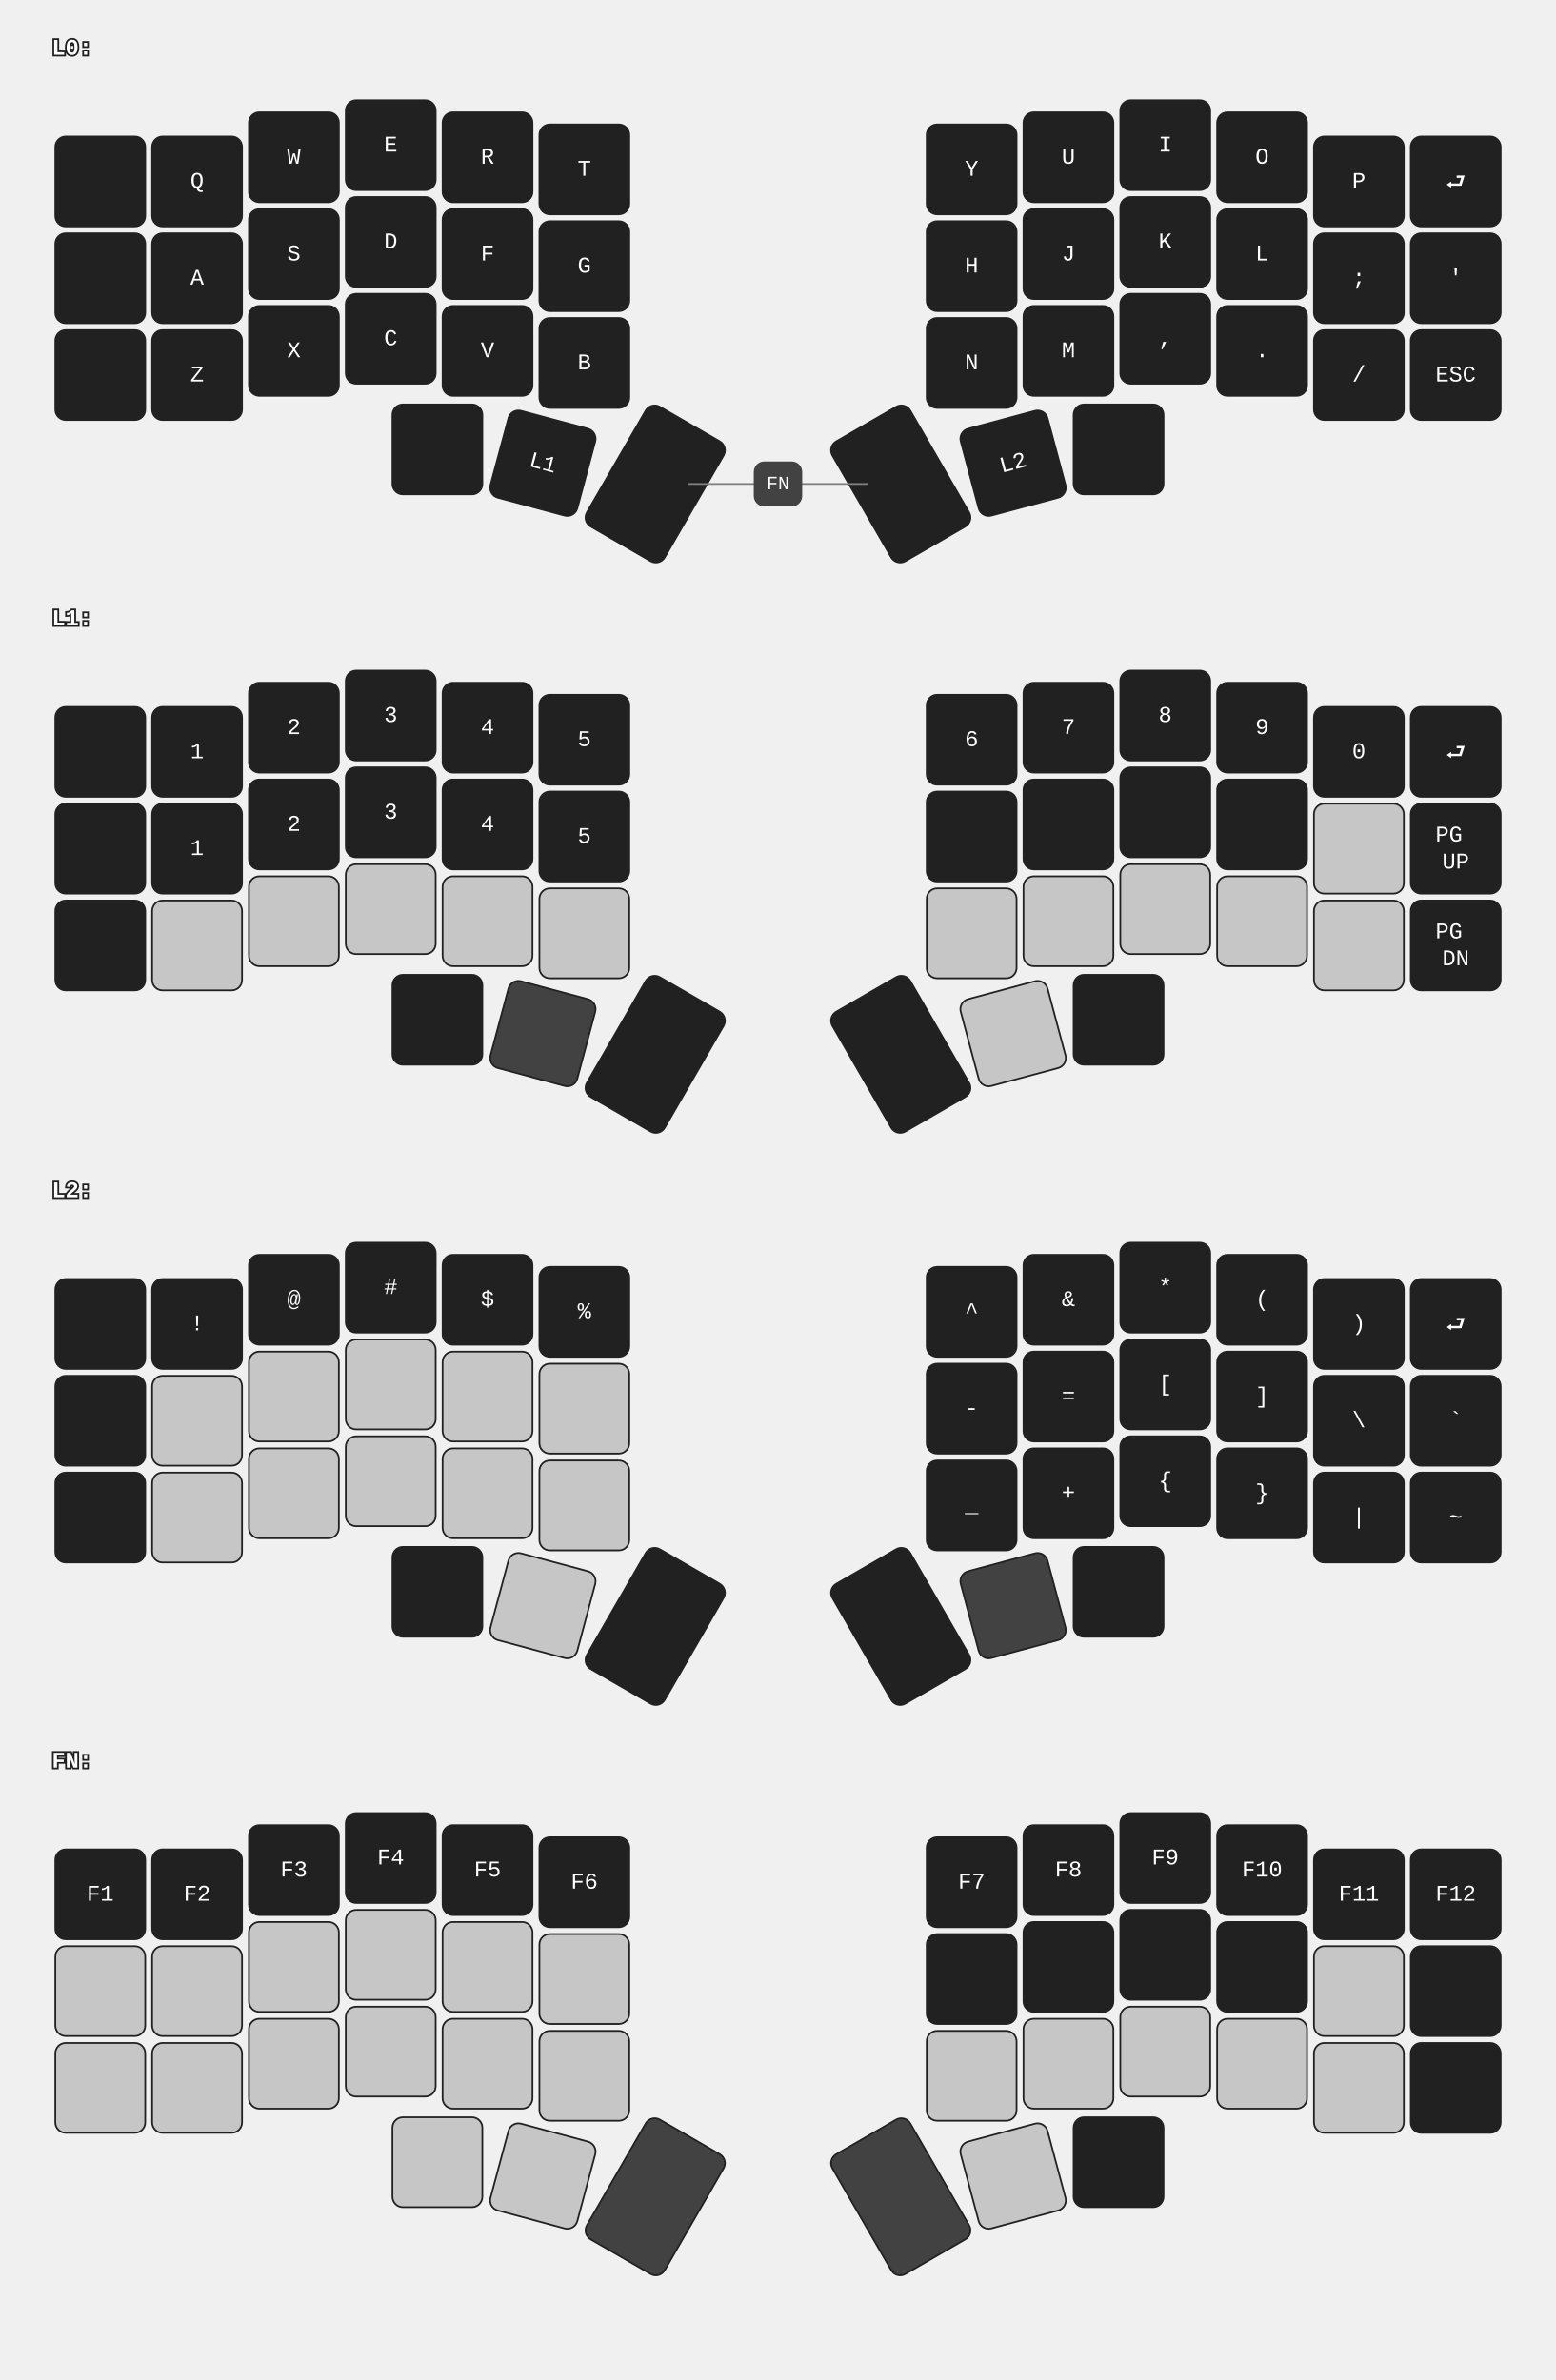
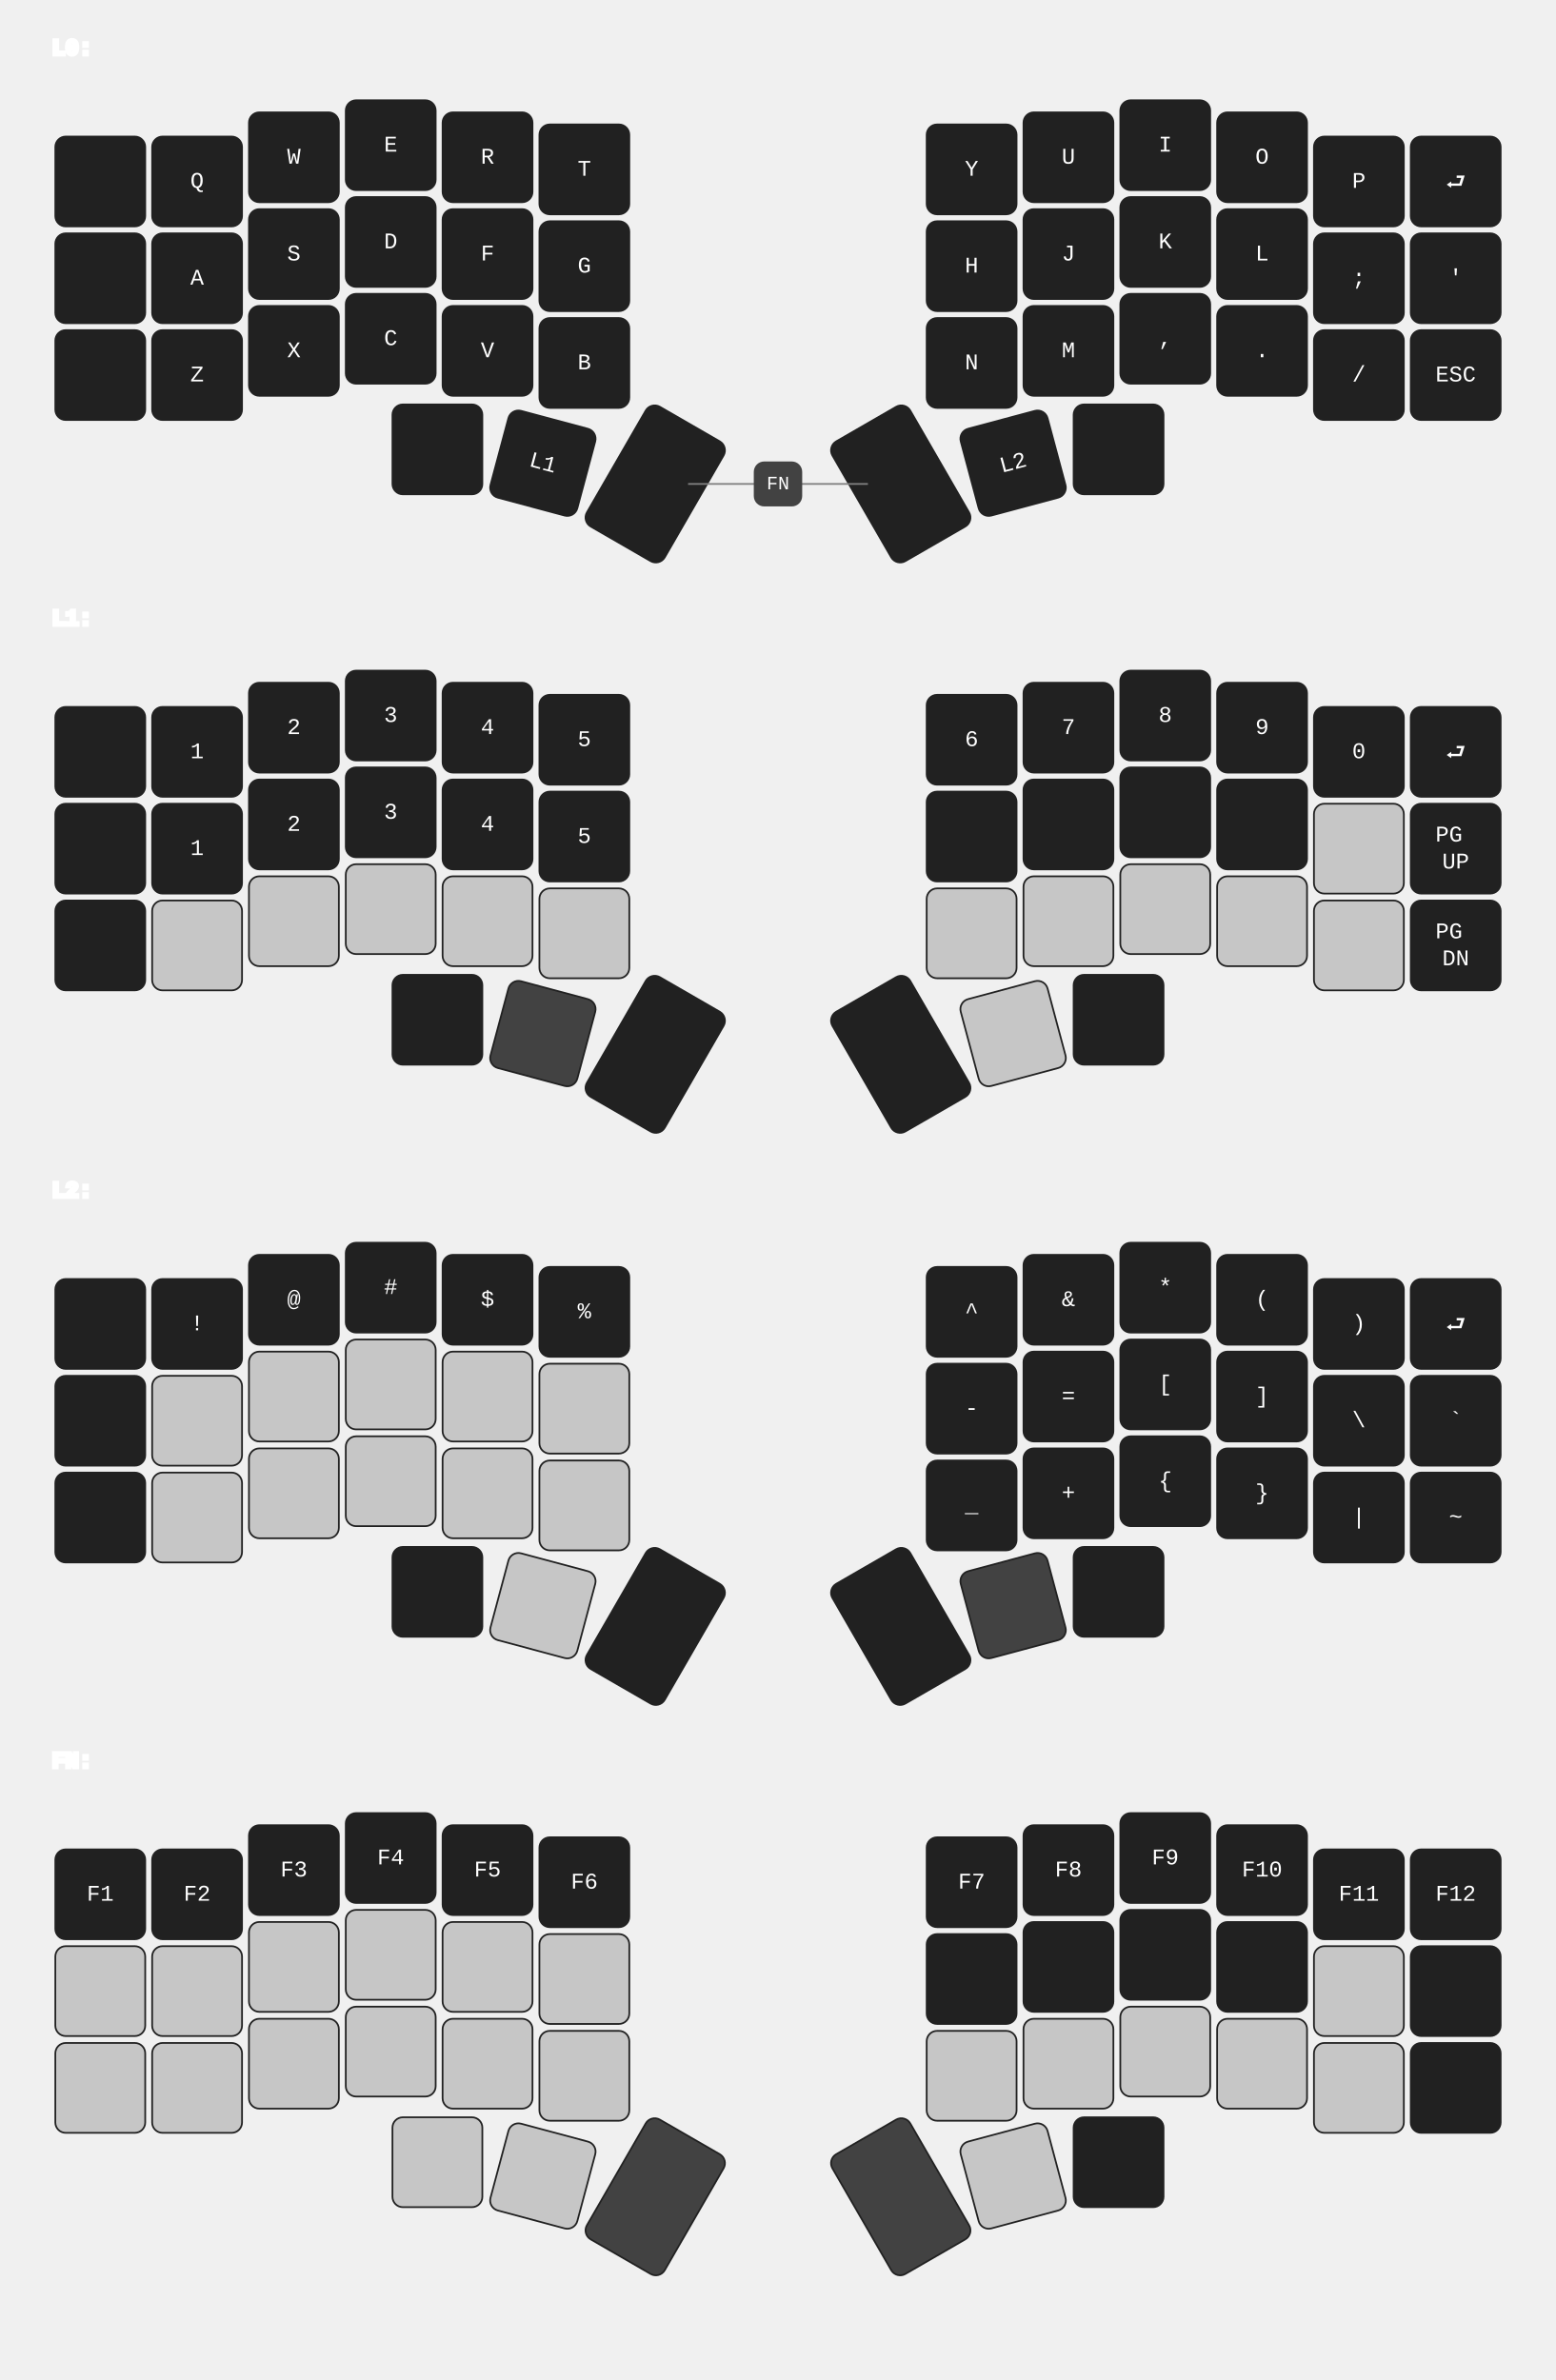
<svg xmlns="http://www.w3.org/2000/svg" xmlns:xlink="http://www.w3.org/1999/xlink" width="900" height="1377" viewBox="0 0 900 1377" class="keymap">
  <defs>/* start glyphs */
<svg id="mdi:apple-keyboard-command">
      <svg id="mdi-apple-keyboard-command" viewBox="0 0 24 24">
        <path d="M6,2A4,4 0 0,1 10,6V8H14V6A4,4 0 0,1 18,2A4,4 0 0,1 22,6A4,4 0 0,1 18,10H16V14H18A4,4 0 0,1 22,18A4,4 0 0,1 18,22A4,4 0 0,1 14,18V16H10V18A4,4 0 0,1 6,22A4,4 0 0,1 2,18A4,4 0 0,1 6,14H8V10H6A4,4 0 0,1 2,6A4,4 0 0,1 6,2M16,18A2,2 0 0,0 18,20A2,2 0 0,0 20,18A2,2 0 0,0 18,16H16V18M14,10H10V14H14V10M6,16A2,2 0 0,0 4,18A2,2 0 0,0 6,20A2,2 0 0,0 8,18V16H6M8,6A2,2 0 0,0 6,4A2,2 0 0,0 4,6A2,2 0 0,0 6,8H8V6M18,8A2,2 0 0,0 20,6A2,2 0 0,0 18,4A2,2 0 0,0 16,6V8H18Z" />
      </svg>
    </svg>
    <svg id="mdi:apple-keyboard-control">
      <svg id="mdi-apple-keyboard-control" viewBox="0 0 24 24">
        <path d="M19.78,11.78L18.36,13.19L12,6.83L5.64,13.19L4.22,11.78L12,4L19.78,11.78Z" />
      </svg>
    </svg>
    <svg id="mdi:apple-keyboard-option">
      <svg id="mdi-apple-keyboard-option" viewBox="0 0 24 24">
        <path d="M3,4H9.11L16.15,18H21V20H14.88L7.84,6H3V4M14,4H21V6H14V4Z" />
      </svg>
    </svg>
    <svg id="mdi:apple-keyboard-shift">
      <svg id="mdi-apple-keyboard-shift" viewBox="0 0 24 24">
        <path d="M15,18V12H17.17L12,6.83L6.83,12H9V18H15M12,4L22,14H17V20H7V14H2L12,4Z" />
      </svg>
    </svg>
    <svg id="mdi:arrow-down">
      <svg id="mdi-arrow-down" viewBox="0 0 24 24">
        <path d="M11,4H13V16L18.5,10.5L19.92,11.92L12,19.84L4.08,11.92L5.5,10.5L11,16V4Z" />
      </svg>
    </svg>
    <svg id="mdi:arrow-left">
      <svg id="mdi-arrow-left" viewBox="0 0 24 24">
        <path d="M20,11V13H8L13.5,18.5L12.08,19.92L4.16,12L12.08,4.08L13.5,5.5L8,11H20Z" />
      </svg>
    </svg>
    <svg id="mdi:arrow-right">
      <svg id="mdi-arrow-right" viewBox="0 0 24 24">
        <path d="M4,11V13H16L10.5,18.5L11.92,19.92L19.84,12L11.92,4.08L10.5,5.5L16,11H4Z" />
      </svg>
    </svg>
    <svg id="mdi:arrow-up">
      <svg id="mdi-arrow-up" viewBox="0 0 24 24">
        <path d="M13,20H11V8L5.5,13.5L4.08,12.08L12,4.16L19.92,12.08L18.5,13.5L13,8V20Z" />
      </svg>
    </svg>
    <svg id="mdi:backspace-outline">
      <svg id="mdi-backspace-outline" viewBox="0 0 24 24">
        <path d="M19,15.59L17.59,17L14,13.41L10.41,17L9,15.59L12.59,12L9,8.41L10.41,7L14,10.59L17.59,7L19,8.41L15.41,12L19,15.59M22,3A2,2 0 0,1 24,5V19A2,2 0 0,1 22,21H7C6.31,21 5.77,20.64 5.41,20.11L0,12L5.41,3.88C5.77,3.35 6.31,3 7,3H22M22,5H7L2.28,12L7,19H22V5Z" />
      </svg>
    </svg>
    <svg id="mdi:backspace-reverse-outline">
      <svg id="mdi-backspace-reverse-outline" viewBox="0 0 24 24">
        <path d="M5,15.59L6.41,17L10,13.41L13.59,17L15,15.59L11.41,12L15,8.41L13.59,7L10,10.59L6.41,7L5,8.41L8.59,12L5,15.59M2,3A2,2 0 0,0 0,5V19A2,2 0 0,0 2,21H17C17.69,21 18.23,20.64 18.59,20.11L24,12L18.59,3.88C18.23,3.35 17.69,3 17,3H2M2,5H17L21.72,12L17,19H2V5Z" />
      </svg>
    </svg>
    <svg id="mdi:bluetooth">
      <svg id="mdi-bluetooth" viewBox="0 0 24 24">
        <path d="M14.88,16.29L13,18.17V14.41M13,5.83L14.88,7.71L13,9.58M17.71,7.71L12,2H11V9.58L6.41,5L5,6.41L10.59,12L5,17.58L6.41,19L11,14.41V22H12L17.71,16.29L13.41,12L17.71,7.71Z" />
      </svg>
    </svg>
    <svg id="mdi:brightness-5">
      <svg id="mdi-brightness-5" viewBox="0 0 24 24">
        <path d="M12,18A6,6 0 0,1 6,12A6,6 0 0,1 12,6A6,6 0 0,1 18,12A6,6 0 0,1 12,18M20,15.31L23.31,12L20,8.69V4H15.31L12,0.69L8.69,4H4V8.69L0.69,12L4,15.31V20H8.69L12,23.31L15.31,20H20V15.31Z" />
      </svg>
    </svg>
    <svg id="mdi:brightness-7">
      <svg id="mdi-brightness-7" viewBox="0 0 24 24">
        <path d="M12,8A4,4 0 0,0 8,12A4,4 0 0,0 12,16A4,4 0 0,0 16,12A4,4 0 0,0 12,8M12,18A6,6 0 0,1 6,12A6,6 0 0,1 12,6A6,6 0 0,1 18,12A6,6 0 0,1 12,18M20,8.69V4H15.31L12,0.69L8.69,4H4V8.69L0.69,12L4,15.31V20H8.69L12,23.31L15.31,20H20V15.31L23.31,12L20,8.69Z" />
      </svg>
    </svg>
    <svg id="mdi:keyboard-space">
      <svg id="mdi-keyboard-space" viewBox="0 0 24 24">
        <path d="M3 15H5V19H19V15H21V19C21 20.1 20.1 21 19 21H5C3.9 21 3 20.1 3 19V15Z" />
      </svg>
    </svg>
    <svg id="mdi:keyboard-tab">
      <svg id="mdi-keyboard-tab" viewBox="0 0 24 24">
        <path d="M20,18H22V6H20M11.59,7.41L15.17,11H1V13H15.17L11.59,16.58L13,18L19,12L13,6L11.59,7.41Z" />
      </svg>
    </svg>
    <svg id="mdi:play-pause">
      <svg id="mdi-play-pause" viewBox="0 0 24 24">
        <path d="M3,5V19L11,12M13,19H16V5H13M18,5V19H21V5" />
      </svg>
    </svg>
    <svg id="mdi:skip-backward">
      <svg id="mdi-skip-backward" viewBox="0 0 24 24">
        <path d="M20,5V19L13,12M6,5V19H4V5M13,5V19L6,12" />
      </svg>
    </svg>
    <svg id="mdi:skip-forward">
      <svg id="mdi-skip-forward" viewBox="0 0 24 24">
        <path d="M4,5V19L11,12M18,5V19H20V5M11,5V19L18,12" />
      </svg>
    </svg>
    <svg id="mdi:toggle-switch">
      <svg id="mdi-toggle-switch" viewBox="0 0 24 24">
        <path d="M17,7H7A5,5 0 0,0 2,12A5,5 0 0,0 7,17H17A5,5 0 0,0 22,12A5,5 0 0,0 17,7M17,15A3,3 0 0,1 14,12A3,3 0 0,1 17,9A3,3 0 0,1 20,12A3,3 0 0,1 17,15Z" />
      </svg>
    </svg>
    <svg id="mdi:volume-minus">
      <svg id="mdi-volume-minus" viewBox="0 0 24 24">
        <path d="M3,9H7L12,4V20L7,15H3V9M14,11H22V13H14V11Z" />
      </svg>
    </svg>
    <svg id="mdi:volume-plus">
      <svg id="mdi-volume-plus" viewBox="0 0 24 24">
        <path d="M3,9H7L12,4V20L7,15H3V9M14,11H17V8H19V11H22V13H19V16H17V13H14V11Z" />
      </svg>
    </svg>
  </defs>/* end glyphs */
<style>/* inherit to force styles through use tags*/
svg path {
    fill: inherit;
}
/* font and background color specifications */
svg.keymap {
    font-family: Ubuntu Mono,SFMono-Regular,Consolas,Liberation Mono,Menlo,monospace;
    font-size: 13px;
    font-kerning: normal;
    text-rendering: optimizeLegibility;
    fill: #fff;
}

/* default key styling */
rect.key {
    fill: #212121;
    stroke: #212121;
    stroke-width: 1;
}

/* color accent for combo boxes */
rect.combo {
    fill: #424242;
}

/* color accent for held keys */
rect.held, rect.combo.held {
    fill: #424242;
}

/* color accent for ghost (optional) keys */
rect.ghost, rect.combo.ghost {
    fill: #ddd;
}

rect.trans {
  fill: rgba(33, 33, 33, 0.2)
}

text {
    text-anchor: middle;
    dominant-baseline: middle;
}

/* styling for layer labels */
text.label {
    font-weight: bold;
    text-anchor: start;
-     stroke: #212121;
+     stroke: white;
+     color: #212121;
    stroke-width: 2;
    paint-order: stroke;
}

/* styling for combo tap, and key hold/shifted label text */
text.combo, text.hold, text.shifted {
    font-size: 11px;
}

text.hold {
    text-anchor: middle;
    dominant-baseline: auto;
}

text.shifted {
    text-anchor: middle;
    dominant-baseline: hanging;
}

/* styling for hold/shifted label text in combo box */
text.combo.hold, text.combo.shifted {
    font-size: 8px;
}

/* lighter symbol for transparent keys */
text.trans {
    fill: transparent;
}

/* styling for combo dendrons */
path.combo {
    stroke-width: 1;
    stroke: gray;
    fill: none;
}

/* Start Tabler Icons Cleanup */
/* cannot use height/width with glyphs */
.icon-tabler &gt; path {
    fill: inherit;
    stroke: inherit;
}
/* hide tabler's default box */
.icon-tabler &gt; path[stroke="none"][fill="none"] {
    visibility: collapse;
}
/* End Tabler Icons Cleanup */
</style>
  <g transform="translate(30, 0)" class="layer-L0">
    <text x="0" y="28" class="label">L0:</text>
    <g transform="translate(0, 56)">
      <g transform="translate(28, 49)" class="key keypos-0">
        <rect rx="6" ry="6" x="-26" y="-26" width="52" height="52" class="key" />
        <use href="#mdi:keyboard-tab" xlink:href="#mdi:keyboard-tab" x="-6" y="-6" height="13" width="13.0" class="key tap glyph mdi:keyboard-tab" />
      </g>
      <g transform="translate(84, 49)" class="key keypos-1">
        <rect rx="6" ry="6" x="-26" y="-26" width="52" height="52" class="key" />
        <text x="0" y="0" class="key tap">Q</text>
      </g>
      <g transform="translate(140, 35)" class="key keypos-2">
        <rect rx="6" ry="6" x="-26" y="-26" width="52" height="52" class="key" />
        <text x="0" y="0" class="key tap">W</text>
      </g>
      <g transform="translate(196, 28)" class="key keypos-3">
        <rect rx="6" ry="6" x="-26" y="-26" width="52" height="52" class="key" />
        <text x="0" y="0" class="key tap">E</text>
      </g>
      <g transform="translate(252, 35)" class="key keypos-4">
        <rect rx="6" ry="6" x="-26" y="-26" width="52" height="52" class="key" />
        <text x="0" y="0" class="key tap">R</text>
      </g>
      <g transform="translate(308, 42)" class="key keypos-5">
        <rect rx="6" ry="6" x="-26" y="-26" width="52" height="52" class="key" />
        <text x="0" y="0" class="key tap">T</text>
      </g>
      <g transform="translate(532, 42)" class="key keypos-6">
        <rect rx="6" ry="6" x="-26" y="-26" width="52" height="52" class="key" />
        <text x="0" y="0" class="key tap">Y</text>
      </g>
      <g transform="translate(588, 35)" class="key keypos-7">
        <rect rx="6" ry="6" x="-26" y="-26" width="52" height="52" class="key" />
        <text x="0" y="0" class="key tap">U</text>
      </g>
      <g transform="translate(644, 28)" class="key keypos-8">
        <rect rx="6" ry="6" x="-26" y="-26" width="52" height="52" class="key" />
        <text x="0" y="0" class="key tap">I</text>
      </g>
      <g transform="translate(700, 35)" class="key keypos-9">
        <rect rx="6" ry="6" x="-26" y="-26" width="52" height="52" class="key" />
        <text x="0" y="0" class="key tap">O</text>
      </g>
      <g transform="translate(756, 49)" class="key keypos-10">
        <rect rx="6" ry="6" x="-26" y="-26" width="52" height="52" class="key" />
        <text x="0" y="0" class="key tap">P</text>
      </g>
      <g transform="translate(812, 49)" class="key keypos-11">
        <rect rx="6" ry="6" x="-26" y="-26" width="52" height="52" class="key" />
        <text x="0" y="0" class="key tap">⮐</text>
      </g>
      <g transform="translate(28, 105)" class="key keypos-12">
        <rect rx="6" ry="6" x="-26" y="-26" width="52" height="52" class="key" />
        <use href="#mdi:apple-keyboard-control" xlink:href="#mdi:apple-keyboard-control" x="-6" y="-6" height="13" width="13.0" class="key tap glyph mdi:apple-keyboard-control" />
      </g>
      <g transform="translate(84, 105)" class="key keypos-13">
        <rect rx="6" ry="6" x="-26" y="-26" width="52" height="52" class="key" />
        <text x="0" y="0" class="key tap">A</text>
      </g>
      <g transform="translate(140, 91)" class="key keypos-14">
        <rect rx="6" ry="6" x="-26" y="-26" width="52" height="52" class="key" />
        <text x="0" y="0" class="key tap">S</text>
      </g>
      <g transform="translate(196, 84)" class="key keypos-15">
        <rect rx="6" ry="6" x="-26" y="-26" width="52" height="52" class="key" />
        <text x="0" y="0" class="key tap">D</text>
      </g>
      <g transform="translate(252, 91)" class="key keypos-16">
        <rect rx="6" ry="6" x="-26" y="-26" width="52" height="52" class="key" />
        <text x="0" y="0" class="key tap">F</text>
      </g>
      <g transform="translate(308, 98)" class="key keypos-17">
        <rect rx="6" ry="6" x="-26" y="-26" width="52" height="52" class="key" />
        <text x="0" y="0" class="key tap">G</text>
      </g>
      <g transform="translate(532, 98)" class="key keypos-18">
        <rect rx="6" ry="6" x="-26" y="-26" width="52" height="52" class="key" />
        <text x="0" y="0" class="key tap">H</text>
      </g>
      <g transform="translate(588, 91)" class="key keypos-19">
        <rect rx="6" ry="6" x="-26" y="-26" width="52" height="52" class="key" />
        <text x="0" y="0" class="key tap">J</text>
      </g>
      <g transform="translate(644, 84)" class="key keypos-20">
        <rect rx="6" ry="6" x="-26" y="-26" width="52" height="52" class="key" />
        <text x="0" y="0" class="key tap">K</text>
      </g>
      <g transform="translate(700, 91)" class="key keypos-21">
        <rect rx="6" ry="6" x="-26" y="-26" width="52" height="52" class="key" />
        <text x="0" y="0" class="key tap">L</text>
      </g>
      <g transform="translate(756, 105)" class="key keypos-22">
        <rect rx="6" ry="6" x="-26" y="-26" width="52" height="52" class="key" />
        <text x="0" y="0" class="key tap">;</text>
      </g>
      <g transform="translate(812, 105)" class="key keypos-23">
        <rect rx="6" ry="6" x="-26" y="-26" width="52" height="52" class="key" />
        <text x="0" y="0" class="key tap">'</text>
      </g>
      <g transform="translate(28, 161)" class="key keypos-24">
        <rect rx="6" ry="6" x="-26" y="-26" width="52" height="52" class="key" />
        <use href="#mdi:apple-keyboard-shift" xlink:href="#mdi:apple-keyboard-shift" x="-6" y="-6" height="13" width="13.0" class="key tap glyph mdi:apple-keyboard-shift" />
      </g>
      <g transform="translate(84, 161)" class="key keypos-25">
        <rect rx="6" ry="6" x="-26" y="-26" width="52" height="52" class="key" />
        <text x="0" y="0" class="key tap">Z</text>
      </g>
      <g transform="translate(140, 147)" class="key keypos-26">
        <rect rx="6" ry="6" x="-26" y="-26" width="52" height="52" class="key" />
        <text x="0" y="0" class="key tap">X</text>
      </g>
      <g transform="translate(196, 140)" class="key keypos-27">
        <rect rx="6" ry="6" x="-26" y="-26" width="52" height="52" class="key" />
        <text x="0" y="0" class="key tap">C</text>
      </g>
      <g transform="translate(252, 147)" class="key keypos-28">
        <rect rx="6" ry="6" x="-26" y="-26" width="52" height="52" class="key" />
        <text x="0" y="0" class="key tap">V</text>
      </g>
      <g transform="translate(308, 154)" class="key keypos-29">
        <rect rx="6" ry="6" x="-26" y="-26" width="52" height="52" class="key" />
        <text x="0" y="0" class="key tap">B</text>
      </g>
      <g transform="translate(532, 154)" class="key keypos-30">
        <rect rx="6" ry="6" x="-26" y="-26" width="52" height="52" class="key" />
        <text x="0" y="0" class="key tap">N</text>
      </g>
      <g transform="translate(588, 147)" class="key keypos-31">
        <rect rx="6" ry="6" x="-26" y="-26" width="52" height="52" class="key" />
        <text x="0" y="0" class="key tap">M</text>
      </g>
      <g transform="translate(644, 140)" class="key keypos-32">
        <rect rx="6" ry="6" x="-26" y="-26" width="52" height="52" class="key" />
        <text x="0" y="0" class="key tap">,</text>
      </g>
      <g transform="translate(700, 147)" class="key keypos-33">
        <rect rx="6" ry="6" x="-26" y="-26" width="52" height="52" class="key" />
        <text x="0" y="0" class="key tap">.</text>
      </g>
      <g transform="translate(756, 161)" class="key keypos-34">
        <rect rx="6" ry="6" x="-26" y="-26" width="52" height="52" class="key" />
        <text x="0" y="0" class="key tap">/</text>
      </g>
      <g transform="translate(812, 161)" class="key keypos-35">
        <rect rx="6" ry="6" x="-26" y="-26" width="52" height="52" class="key" />
        <text x="0" y="0" class="key tap">ESC</text>
      </g>
      <g transform="translate(223, 204)" class="key keypos-36">
        <rect rx="6" ry="6" x="-26" y="-26" width="52" height="52" class="key" />
        <use href="#mdi:apple-keyboard-command" xlink:href="#mdi:apple-keyboard-command" x="-6" y="-6" height="13" width="13.0" class="key tap glyph mdi:apple-keyboard-command" />
      </g>
      <g transform="translate(284, 212) rotate(15.0)" class="key keypos-37">
        <rect rx="6" ry="6" x="-26" y="-26" width="52" height="52" class="key" />
        <text x="0" y="0" class="key tap">L1</text>
      </g>
      <g transform="translate(349, 224) rotate(30.0)" class="key keypos-38">
        <rect rx="6" ry="6" x="-26" y="-40" width="52" height="80" class="key" />
        <use href="#mdi:keyboard-space" xlink:href="#mdi:keyboard-space" x="-6" y="-6" height="13" width="13.0" class="key tap glyph mdi:keyboard-space" />
      </g>
      <g transform="translate(491, 224) rotate(-30.0)" class="key keypos-39">
        <rect rx="6" ry="6" x="-26" y="-40" width="52" height="80" class="key" />
        <use href="#mdi:backspace-outline" xlink:href="#mdi:backspace-outline" x="-6" y="-6" height="13" width="13.0" class="key tap glyph mdi:backspace-outline" />
      </g>
      <g transform="translate(556, 212) rotate(-15.0)" class="key keypos-40">
        <rect rx="6" ry="6" x="-26" y="-26" width="52" height="52" class="key" />
        <text x="0" y="0" class="key tap">L2</text>
      </g>
      <g transform="translate(617, 204)" class="key keypos-41">
        <rect rx="6" ry="6" x="-26" y="-26" width="52" height="52" class="key" />
        <use href="#mdi:apple-keyboard-option" xlink:href="#mdi:apple-keyboard-option" x="-6" y="-6" height="13" width="13.0" class="key tap glyph mdi:apple-keyboard-option" />
      </g>
      <g class="combo combopos-0">
        <path d="M420,224 l-52,0" class="combo" />
        <path d="M420,224 l52,0" class="combo" />
        <rect rx="6" ry="6" x="406" y="211" width="28" height="26" class="combo" />
        <text x="420" y="224" class="combo tap">FN</text>
      </g>
    </g>
  </g>
  <g transform="translate(30, 330)" class="layer-L1">
    <text x="0" y="28" class="label">L1:</text>
    <g transform="translate(0, 56)">
      <g transform="translate(28, 49)" class="key keypos-0">
        <rect rx="6" ry="6" x="-26" y="-26" width="52" height="52" class="key" />
        <use href="#mdi:keyboard-tab" xlink:href="#mdi:keyboard-tab" x="-6" y="-6" height="13" width="13.0" class="key tap glyph mdi:keyboard-tab" />
      </g>
      <g transform="translate(84, 49)" class="key keypos-1">
        <rect rx="6" ry="6" x="-26" y="-26" width="52" height="52" class="key" />
        <text x="0" y="0" class="key tap">1</text>
      </g>
      <g transform="translate(140, 35)" class="key keypos-2">
        <rect rx="6" ry="6" x="-26" y="-26" width="52" height="52" class="key" />
        <text x="0" y="0" class="key tap">2</text>
      </g>
      <g transform="translate(196, 28)" class="key keypos-3">
        <rect rx="6" ry="6" x="-26" y="-26" width="52" height="52" class="key" />
        <text x="0" y="0" class="key tap">3</text>
      </g>
      <g transform="translate(252, 35)" class="key keypos-4">
        <rect rx="6" ry="6" x="-26" y="-26" width="52" height="52" class="key" />
        <text x="0" y="0" class="key tap">4</text>
      </g>
      <g transform="translate(308, 42)" class="key keypos-5">
        <rect rx="6" ry="6" x="-26" y="-26" width="52" height="52" class="key" />
        <text x="0" y="0" class="key tap">5</text>
      </g>
      <g transform="translate(532, 42)" class="key keypos-6">
        <rect rx="6" ry="6" x="-26" y="-26" width="52" height="52" class="key" />
        <text x="0" y="0" class="key tap">6</text>
      </g>
      <g transform="translate(588, 35)" class="key keypos-7">
        <rect rx="6" ry="6" x="-26" y="-26" width="52" height="52" class="key" />
        <text x="0" y="0" class="key tap">7</text>
      </g>
      <g transform="translate(644, 28)" class="key keypos-8">
        <rect rx="6" ry="6" x="-26" y="-26" width="52" height="52" class="key" />
        <text x="0" y="0" class="key tap">8</text>
      </g>
      <g transform="translate(700, 35)" class="key keypos-9">
        <rect rx="6" ry="6" x="-26" y="-26" width="52" height="52" class="key" />
        <text x="0" y="0" class="key tap">9</text>
      </g>
      <g transform="translate(756, 49)" class="key keypos-10">
        <rect rx="6" ry="6" x="-26" y="-26" width="52" height="52" class="key" />
        <text x="0" y="0" class="key tap">0</text>
      </g>
      <g transform="translate(812, 49)" class="key keypos-11">
        <rect rx="6" ry="6" x="-26" y="-26" width="52" height="52" class="key" />
        <text x="0" y="0" class="key tap">⮐</text>
      </g>
      <g transform="translate(28, 105)" class="key keypos-12">
        <rect rx="6" ry="6" x="-26" y="-26" width="52" height="52" class="key" />
        <use href="#mdi:toggle-switch" xlink:href="#mdi:toggle-switch" x="-6" y="-6" height="13" width="13.0" class="key tap glyph mdi:toggle-switch" />
        <use href="#mdi:bluetooth" xlink:href="#mdi:bluetooth" x="-5" y="-24" height="10" width="10.0" class="key shifted glyph mdi:bluetooth" />
      </g>
      <g transform="translate(84, 105)" class="key keypos-13">
        <rect rx="6" ry="6" x="-26" y="-26" width="52" height="52" class="key" />
        <text x="0" y="0" class="key tap">1</text>
        <use href="#mdi:bluetooth" xlink:href="#mdi:bluetooth" x="-5" y="-24" height="10" width="10.0" class="key shifted glyph mdi:bluetooth" />
      </g>
      <g transform="translate(140, 91)" class="key keypos-14">
        <rect rx="6" ry="6" x="-26" y="-26" width="52" height="52" class="key" />
        <text x="0" y="0" class="key tap">2</text>
        <use href="#mdi:bluetooth" xlink:href="#mdi:bluetooth" x="-5" y="-24" height="10" width="10.0" class="key shifted glyph mdi:bluetooth" />
      </g>
      <g transform="translate(196, 84)" class="key keypos-15">
        <rect rx="6" ry="6" x="-26" y="-26" width="52" height="52" class="key" />
        <text x="0" y="0" class="key tap">3</text>
        <use href="#mdi:bluetooth" xlink:href="#mdi:bluetooth" x="-5" y="-24" height="10" width="10.0" class="key shifted glyph mdi:bluetooth" />
      </g>
      <g transform="translate(252, 91)" class="key keypos-16">
        <rect rx="6" ry="6" x="-26" y="-26" width="52" height="52" class="key" />
        <text x="0" y="0" class="key tap">4</text>
        <use href="#mdi:bluetooth" xlink:href="#mdi:bluetooth" x="-5" y="-24" height="10" width="10.0" class="key shifted glyph mdi:bluetooth" />
      </g>
      <g transform="translate(308, 98)" class="key keypos-17">
        <rect rx="6" ry="6" x="-26" y="-26" width="52" height="52" class="key" />
        <text x="0" y="0" class="key tap">5</text>
        <use href="#mdi:bluetooth" xlink:href="#mdi:bluetooth" x="-5" y="-24" height="10" width="10.0" class="key shifted glyph mdi:bluetooth" />
      </g>
      <g transform="translate(532, 98)" class="key keypos-18">
        <rect rx="6" ry="6" x="-26" y="-26" width="52" height="52" class="key" />
        <use href="#mdi:arrow-left" xlink:href="#mdi:arrow-left" x="-6" y="-6" height="13" width="13.0" class="key tap glyph mdi:arrow-left" />
      </g>
      <g transform="translate(588, 91)" class="key keypos-19">
        <rect rx="6" ry="6" x="-26" y="-26" width="52" height="52" class="key" />
        <use href="#mdi:arrow-down" xlink:href="#mdi:arrow-down" x="-6" y="-6" height="13" width="13.0" class="key tap glyph mdi:arrow-down" />
      </g>
      <g transform="translate(644, 84)" class="key keypos-20">
        <rect rx="6" ry="6" x="-26" y="-26" width="52" height="52" class="key" />
        <use href="#mdi:arrow-up" xlink:href="#mdi:arrow-up" x="-6" y="-6" height="13" width="13.0" class="key tap glyph mdi:arrow-up" />
      </g>
      <g transform="translate(700, 91)" class="key keypos-21">
        <rect rx="6" ry="6" x="-26" y="-26" width="52" height="52" class="key" />
        <use href="#mdi:arrow-right" xlink:href="#mdi:arrow-right" x="-6" y="-6" height="13" width="13.0" class="key tap glyph mdi:arrow-right" />
      </g>
      <g transform="translate(756, 105)" class="key trans keypos-22">
        <rect rx="6" ry="6" x="-26" y="-26" width="52" height="52" class="key trans" />
        <text x="0" y="0" class="key trans tap">▽</text>
      </g>
      <g transform="translate(812, 105)" class="key keypos-23">
        <rect rx="6" ry="6" x="-26" y="-26" width="52" height="52" class="key" />
        <text x="0" y="0" class="key tap">
          <tspan x="0" dy="-0.6em">PG</tspan>
          <tspan x="0" dy="1.2em">UP</tspan>
        </text>
      </g>
      <g transform="translate(28, 161)" class="key keypos-24">
        <rect rx="6" ry="6" x="-26" y="-26" width="52" height="52" class="key" />
        <use href="#mdi:apple-keyboard-shift" xlink:href="#mdi:apple-keyboard-shift" x="-6" y="-6" height="13" width="13.0" class="key tap glyph mdi:apple-keyboard-shift" />
      </g>
      <g transform="translate(84, 161)" class="key trans keypos-25">
        <rect rx="6" ry="6" x="-26" y="-26" width="52" height="52" class="key trans" />
        <text x="0" y="0" class="key trans tap">▽</text>
      </g>
      <g transform="translate(140, 147)" class="key trans keypos-26">
        <rect rx="6" ry="6" x="-26" y="-26" width="52" height="52" class="key trans" />
        <text x="0" y="0" class="key trans tap">▽</text>
      </g>
      <g transform="translate(196, 140)" class="key trans keypos-27">
        <rect rx="6" ry="6" x="-26" y="-26" width="52" height="52" class="key trans" />
        <text x="0" y="0" class="key trans tap">▽</text>
      </g>
      <g transform="translate(252, 147)" class="key trans keypos-28">
        <rect rx="6" ry="6" x="-26" y="-26" width="52" height="52" class="key trans" />
        <text x="0" y="0" class="key trans tap">▽</text>
      </g>
      <g transform="translate(308, 154)" class="key trans keypos-29">
        <rect rx="6" ry="6" x="-26" y="-26" width="52" height="52" class="key trans" />
        <text x="0" y="0" class="key trans tap">▽</text>
      </g>
      <g transform="translate(532, 154)" class="key trans keypos-30">
        <rect rx="6" ry="6" x="-26" y="-26" width="52" height="52" class="key trans" />
        <text x="0" y="0" class="key trans tap">▽</text>
      </g>
      <g transform="translate(588, 147)" class="key trans keypos-31">
        <rect rx="6" ry="6" x="-26" y="-26" width="52" height="52" class="key trans" />
        <text x="0" y="0" class="key trans tap">▽</text>
      </g>
      <g transform="translate(644, 140)" class="key trans keypos-32">
        <rect rx="6" ry="6" x="-26" y="-26" width="52" height="52" class="key trans" />
        <text x="0" y="0" class="key trans tap">▽</text>
      </g>
      <g transform="translate(700, 147)" class="key trans keypos-33">
        <rect rx="6" ry="6" x="-26" y="-26" width="52" height="52" class="key trans" />
        <text x="0" y="0" class="key trans tap">▽</text>
      </g>
      <g transform="translate(756, 161)" class="key trans keypos-34">
        <rect rx="6" ry="6" x="-26" y="-26" width="52" height="52" class="key trans" />
        <text x="0" y="0" class="key trans tap">▽</text>
      </g>
      <g transform="translate(812, 161)" class="key keypos-35">
        <rect rx="6" ry="6" x="-26" y="-26" width="52" height="52" class="key" />
        <text x="0" y="0" class="key tap">
          <tspan x="0" dy="-0.6em">PG</tspan>
          <tspan x="0" dy="1.2em">DN</tspan>
        </text>
      </g>
      <g transform="translate(223, 204)" class="key keypos-36">
        <rect rx="6" ry="6" x="-26" y="-26" width="52" height="52" class="key" />
        <use href="#mdi:apple-keyboard-command" xlink:href="#mdi:apple-keyboard-command" x="-6" y="-6" height="13" width="13.0" class="key tap glyph mdi:apple-keyboard-command" />
      </g>
      <g transform="translate(284, 212) rotate(15.0)" class="key held keypos-37">
        <rect rx="6" ry="6" x="-26" y="-26" width="52" height="52" class="key held" />
      </g>
      <g transform="translate(349, 224) rotate(30.0)" class="key keypos-38">
        <rect rx="6" ry="6" x="-26" y="-40" width="52" height="80" class="key" />
        <use href="#mdi:keyboard-space" xlink:href="#mdi:keyboard-space" x="-6" y="-6" height="13" width="13.0" class="key tap glyph mdi:keyboard-space" />
      </g>
      <g transform="translate(491, 224) rotate(-30.0)" class="key keypos-39">
        <rect rx="6" ry="6" x="-26" y="-40" width="52" height="80" class="key" />
        <use href="#mdi:backspace-outline" xlink:href="#mdi:backspace-outline" x="-6" y="-6" height="13" width="13.0" class="key tap glyph mdi:backspace-outline" />
      </g>
      <g transform="translate(556, 212) rotate(-15.0)" class="key trans keypos-40">
        <rect rx="6" ry="6" x="-26" y="-26" width="52" height="52" class="key trans" />
        <text x="0" y="0" class="key trans tap">▽</text>
      </g>
      <g transform="translate(617, 204)" class="key keypos-41">
        <rect rx="6" ry="6" x="-26" y="-26" width="52" height="52" class="key" />
        <use href="#mdi:apple-keyboard-option" xlink:href="#mdi:apple-keyboard-option" x="-6" y="-6" height="13" width="13.0" class="key tap glyph mdi:apple-keyboard-option" />
      </g>
    </g>
  </g>
  <g transform="translate(30, 661)" class="layer-L2">
    <text x="0" y="28" class="label">L2:</text>
    <g transform="translate(0, 56)">
      <g transform="translate(28, 49)" class="key keypos-0">
        <rect rx="6" ry="6" x="-26" y="-26" width="52" height="52" class="key" />
        <use href="#mdi:keyboard-tab" xlink:href="#mdi:keyboard-tab" x="-6" y="-6" height="13" width="13.0" class="key tap glyph mdi:keyboard-tab" />
      </g>
      <g transform="translate(84, 49)" class="key keypos-1">
        <rect rx="6" ry="6" x="-26" y="-26" width="52" height="52" class="key" />
        <text x="0" y="0" class="key tap">!</text>
      </g>
      <g transform="translate(140, 35)" class="key keypos-2">
        <rect rx="6" ry="6" x="-26" y="-26" width="52" height="52" class="key" />
        <text x="0" y="0" class="key tap">@</text>
      </g>
      <g transform="translate(196, 28)" class="key keypos-3">
        <rect rx="6" ry="6" x="-26" y="-26" width="52" height="52" class="key" />
        <text x="0" y="0" class="key tap">#</text>
      </g>
      <g transform="translate(252, 35)" class="key keypos-4">
        <rect rx="6" ry="6" x="-26" y="-26" width="52" height="52" class="key" />
        <text x="0" y="0" class="key tap">$</text>
      </g>
      <g transform="translate(308, 42)" class="key keypos-5">
        <rect rx="6" ry="6" x="-26" y="-26" width="52" height="52" class="key" />
        <text x="0" y="0" class="key tap">%</text>
      </g>
      <g transform="translate(532, 42)" class="key keypos-6">
        <rect rx="6" ry="6" x="-26" y="-26" width="52" height="52" class="key" />
        <text x="0" y="0" class="key tap">^</text>
      </g>
      <g transform="translate(588, 35)" class="key keypos-7">
        <rect rx="6" ry="6" x="-26" y="-26" width="52" height="52" class="key" />
        <text x="0" y="0" class="key tap">&amp;</text>
      </g>
      <g transform="translate(644, 28)" class="key keypos-8">
        <rect rx="6" ry="6" x="-26" y="-26" width="52" height="52" class="key" />
        <text x="0" y="0" class="key tap">*</text>
      </g>
      <g transform="translate(700, 35)" class="key keypos-9">
        <rect rx="6" ry="6" x="-26" y="-26" width="52" height="52" class="key" />
        <text x="0" y="0" class="key tap">(</text>
      </g>
      <g transform="translate(756, 49)" class="key keypos-10">
        <rect rx="6" ry="6" x="-26" y="-26" width="52" height="52" class="key" />
        <text x="0" y="0" class="key tap">)</text>
      </g>
      <g transform="translate(812, 49)" class="key keypos-11">
        <rect rx="6" ry="6" x="-26" y="-26" width="52" height="52" class="key" />
        <text x="0" y="0" class="key tap">⮐</text>
      </g>
      <g transform="translate(28, 105)" class="key keypos-12">
        <rect rx="6" ry="6" x="-26" y="-26" width="52" height="52" class="key" />
        <use href="#mdi:apple-keyboard-control" xlink:href="#mdi:apple-keyboard-control" x="-6" y="-6" height="13" width="13.0" class="key tap glyph mdi:apple-keyboard-control" />
      </g>
      <g transform="translate(84, 105)" class="key trans keypos-13">
        <rect rx="6" ry="6" x="-26" y="-26" width="52" height="52" class="key trans" />
        <text x="0" y="0" class="key trans tap">▽</text>
      </g>
      <g transform="translate(140, 91)" class="key trans keypos-14">
        <rect rx="6" ry="6" x="-26" y="-26" width="52" height="52" class="key trans" />
        <text x="0" y="0" class="key trans tap">▽</text>
      </g>
      <g transform="translate(196, 84)" class="key trans keypos-15">
        <rect rx="6" ry="6" x="-26" y="-26" width="52" height="52" class="key trans" />
        <text x="0" y="0" class="key trans tap">▽</text>
      </g>
      <g transform="translate(252, 91)" class="key trans keypos-16">
        <rect rx="6" ry="6" x="-26" y="-26" width="52" height="52" class="key trans" />
        <text x="0" y="0" class="key trans tap">▽</text>
      </g>
      <g transform="translate(308, 98)" class="key trans keypos-17">
        <rect rx="6" ry="6" x="-26" y="-26" width="52" height="52" class="key trans" />
        <text x="0" y="0" class="key trans tap">▽</text>
      </g>
      <g transform="translate(532, 98)" class="key keypos-18">
        <rect rx="6" ry="6" x="-26" y="-26" width="52" height="52" class="key" />
        <text x="0" y="0" class="key tap">-</text>
      </g>
      <g transform="translate(588, 91)" class="key keypos-19">
        <rect rx="6" ry="6" x="-26" y="-26" width="52" height="52" class="key" />
        <text x="0" y="0" class="key tap">=</text>
      </g>
      <g transform="translate(644, 84)" class="key keypos-20">
        <rect rx="6" ry="6" x="-26" y="-26" width="52" height="52" class="key" />
        <text x="0" y="0" class="key tap">[</text>
      </g>
      <g transform="translate(700, 91)" class="key keypos-21">
        <rect rx="6" ry="6" x="-26" y="-26" width="52" height="52" class="key" />
        <text x="0" y="0" class="key tap">]</text>
      </g>
      <g transform="translate(756, 105)" class="key keypos-22">
        <rect rx="6" ry="6" x="-26" y="-26" width="52" height="52" class="key" />
        <text x="0" y="0" class="key tap">\</text>
      </g>
      <g transform="translate(812, 105)" class="key keypos-23">
        <rect rx="6" ry="6" x="-26" y="-26" width="52" height="52" class="key" />
        <text x="0" y="0" class="key tap">`</text>
      </g>
      <g transform="translate(28, 161)" class="key keypos-24">
        <rect rx="6" ry="6" x="-26" y="-26" width="52" height="52" class="key" />
        <use href="#mdi:apple-keyboard-shift" xlink:href="#mdi:apple-keyboard-shift" x="-6" y="-6" height="13" width="13.0" class="key tap glyph mdi:apple-keyboard-shift" />
      </g>
      <g transform="translate(84, 161)" class="key trans keypos-25">
        <rect rx="6" ry="6" x="-26" y="-26" width="52" height="52" class="key trans" />
        <text x="0" y="0" class="key trans tap">▽</text>
      </g>
      <g transform="translate(140, 147)" class="key trans keypos-26">
        <rect rx="6" ry="6" x="-26" y="-26" width="52" height="52" class="key trans" />
        <text x="0" y="0" class="key trans tap">▽</text>
      </g>
      <g transform="translate(196, 140)" class="key trans keypos-27">
        <rect rx="6" ry="6" x="-26" y="-26" width="52" height="52" class="key trans" />
        <text x="0" y="0" class="key trans tap">▽</text>
      </g>
      <g transform="translate(252, 147)" class="key trans keypos-28">
        <rect rx="6" ry="6" x="-26" y="-26" width="52" height="52" class="key trans" />
        <text x="0" y="0" class="key trans tap">▽</text>
      </g>
      <g transform="translate(308, 154)" class="key trans keypos-29">
        <rect rx="6" ry="6" x="-26" y="-26" width="52" height="52" class="key trans" />
        <text x="0" y="0" class="key trans tap">▽</text>
      </g>
      <g transform="translate(532, 154)" class="key keypos-30">
        <rect rx="6" ry="6" x="-26" y="-26" width="52" height="52" class="key" />
        <text x="0" y="0" class="key tap">_</text>
      </g>
      <g transform="translate(588, 147)" class="key keypos-31">
        <rect rx="6" ry="6" x="-26" y="-26" width="52" height="52" class="key" />
        <text x="0" y="0" class="key tap">+</text>
      </g>
      <g transform="translate(644, 140)" class="key keypos-32">
        <rect rx="6" ry="6" x="-26" y="-26" width="52" height="52" class="key" />
        <text x="0" y="0" class="key tap">{</text>
      </g>
      <g transform="translate(700, 147)" class="key keypos-33">
        <rect rx="6" ry="6" x="-26" y="-26" width="52" height="52" class="key" />
        <text x="0" y="0" class="key tap">}</text>
      </g>
      <g transform="translate(756, 161)" class="key keypos-34">
        <rect rx="6" ry="6" x="-26" y="-26" width="52" height="52" class="key" />
        <text x="0" y="0" class="key tap">|</text>
      </g>
      <g transform="translate(812, 161)" class="key keypos-35">
        <rect rx="6" ry="6" x="-26" y="-26" width="52" height="52" class="key" />
        <text x="0" y="0" class="key tap">~</text>
      </g>
      <g transform="translate(223, 204)" class="key keypos-36">
        <rect rx="6" ry="6" x="-26" y="-26" width="52" height="52" class="key" />
        <use href="#mdi:apple-keyboard-command" xlink:href="#mdi:apple-keyboard-command" x="-6" y="-6" height="13" width="13.0" class="key tap glyph mdi:apple-keyboard-command" />
      </g>
      <g transform="translate(284, 212) rotate(15.0)" class="key trans keypos-37">
        <rect rx="6" ry="6" x="-26" y="-26" width="52" height="52" class="key trans" />
        <text x="0" y="0" class="key trans tap">▽</text>
      </g>
      <g transform="translate(349, 224) rotate(30.0)" class="key keypos-38">
        <rect rx="6" ry="6" x="-26" y="-40" width="52" height="80" class="key" />
        <use href="#mdi:keyboard-space" xlink:href="#mdi:keyboard-space" x="-6" y="-6" height="13" width="13.0" class="key tap glyph mdi:keyboard-space" />
      </g>
      <g transform="translate(491, 224) rotate(-30.0)" class="key keypos-39">
        <rect rx="6" ry="6" x="-26" y="-40" width="52" height="80" class="key" />
        <use href="#mdi:backspace-reverse-outline" xlink:href="#mdi:backspace-reverse-outline" x="-6" y="-6" height="13" width="13.0" class="key tap glyph mdi:backspace-reverse-outline" />
      </g>
      <g transform="translate(556, 212) rotate(-15.0)" class="key held keypos-40">
        <rect rx="6" ry="6" x="-26" y="-26" width="52" height="52" class="key held" />
      </g>
      <g transform="translate(617, 204)" class="key keypos-41">
        <rect rx="6" ry="6" x="-26" y="-26" width="52" height="52" class="key" />
        <use href="#mdi:apple-keyboard-option" xlink:href="#mdi:apple-keyboard-option" x="-6" y="-6" height="13" width="13.0" class="key tap glyph mdi:apple-keyboard-option" />
      </g>
    </g>
  </g>
  <g transform="translate(30, 991)" class="layer-FN">
    <text x="0" y="28" class="label">FN:</text>
    <g transform="translate(0, 56)">
      <g transform="translate(28, 49)" class="key keypos-0">
        <rect rx="6" ry="6" x="-26" y="-26" width="52" height="52" class="key" />
        <text x="0" y="0" class="key tap">F1</text>
      </g>
      <g transform="translate(84, 49)" class="key keypos-1">
        <rect rx="6" ry="6" x="-26" y="-26" width="52" height="52" class="key" />
        <text x="0" y="0" class="key tap">F2</text>
      </g>
      <g transform="translate(140, 35)" class="key keypos-2">
        <rect rx="6" ry="6" x="-26" y="-26" width="52" height="52" class="key" />
        <text x="0" y="0" class="key tap">F3</text>
      </g>
      <g transform="translate(196, 28)" class="key keypos-3">
        <rect rx="6" ry="6" x="-26" y="-26" width="52" height="52" class="key" />
        <text x="0" y="0" class="key tap">F4</text>
      </g>
      <g transform="translate(252, 35)" class="key keypos-4">
        <rect rx="6" ry="6" x="-26" y="-26" width="52" height="52" class="key" />
        <text x="0" y="0" class="key tap">F5</text>
      </g>
      <g transform="translate(308, 42)" class="key keypos-5">
        <rect rx="6" ry="6" x="-26" y="-26" width="52" height="52" class="key" />
        <text x="0" y="0" class="key tap">F6</text>
      </g>
      <g transform="translate(532, 42)" class="key keypos-6">
        <rect rx="6" ry="6" x="-26" y="-26" width="52" height="52" class="key" />
        <text x="0" y="0" class="key tap">F7</text>
      </g>
      <g transform="translate(588, 35)" class="key keypos-7">
        <rect rx="6" ry="6" x="-26" y="-26" width="52" height="52" class="key" />
        <text x="0" y="0" class="key tap">F8</text>
      </g>
      <g transform="translate(644, 28)" class="key keypos-8">
        <rect rx="6" ry="6" x="-26" y="-26" width="52" height="52" class="key" />
        <text x="0" y="0" class="key tap">F9</text>
      </g>
      <g transform="translate(700, 35)" class="key keypos-9">
        <rect rx="6" ry="6" x="-26" y="-26" width="52" height="52" class="key" />
        <text x="0" y="0" class="key tap">F10</text>
      </g>
      <g transform="translate(756, 49)" class="key keypos-10">
        <rect rx="6" ry="6" x="-26" y="-26" width="52" height="52" class="key" />
        <text x="0" y="0" class="key tap">F11</text>
      </g>
      <g transform="translate(812, 49)" class="key keypos-11">
        <rect rx="6" ry="6" x="-26" y="-26" width="52" height="52" class="key" />
        <text x="0" y="0" class="key tap">F12</text>
      </g>
      <g transform="translate(28, 105)" class="key trans keypos-12">
        <rect rx="6" ry="6" x="-26" y="-26" width="52" height="52" class="key trans" />
        <text x="0" y="0" class="key trans tap">▽</text>
      </g>
      <g transform="translate(84, 105)" class="key trans keypos-13">
        <rect rx="6" ry="6" x="-26" y="-26" width="52" height="52" class="key trans" />
        <text x="0" y="0" class="key trans tap">▽</text>
      </g>
      <g transform="translate(140, 91)" class="key trans keypos-14">
        <rect rx="6" ry="6" x="-26" y="-26" width="52" height="52" class="key trans" />
        <text x="0" y="0" class="key trans tap">▽</text>
      </g>
      <g transform="translate(196, 84)" class="key trans keypos-15">
        <rect rx="6" ry="6" x="-26" y="-26" width="52" height="52" class="key trans" />
        <text x="0" y="0" class="key trans tap">▽</text>
      </g>
      <g transform="translate(252, 91)" class="key trans keypos-16">
        <rect rx="6" ry="6" x="-26" y="-26" width="52" height="52" class="key trans" />
        <text x="0" y="0" class="key trans tap">▽</text>
      </g>
      <g transform="translate(308, 98)" class="key trans keypos-17">
        <rect rx="6" ry="6" x="-26" y="-26" width="52" height="52" class="key trans" />
        <text x="0" y="0" class="key trans tap">▽</text>
      </g>
      <g transform="translate(532, 98)" class="key keypos-18">
        <rect rx="6" ry="6" x="-26" y="-26" width="52" height="52" class="key" />
        <use href="#mdi:skip-backward" xlink:href="#mdi:skip-backward" x="-6" y="-6" height="13" width="13.0" class="key tap glyph mdi:skip-backward" />
      </g>
      <g transform="translate(588, 91)" class="key keypos-19">
        <rect rx="6" ry="6" x="-26" y="-26" width="52" height="52" class="key" />
        <use href="#mdi:volume-minus" xlink:href="#mdi:volume-minus" x="-6" y="-6" height="13" width="13.0" class="key tap glyph mdi:volume-minus" />
      </g>
      <g transform="translate(644, 84)" class="key keypos-20">
        <rect rx="6" ry="6" x="-26" y="-26" width="52" height="52" class="key" />
        <use href="#mdi:volume-plus" xlink:href="#mdi:volume-plus" x="-6" y="-6" height="13" width="13.0" class="key tap glyph mdi:volume-plus" />
      </g>
      <g transform="translate(700, 91)" class="key keypos-21">
        <rect rx="6" ry="6" x="-26" y="-26" width="52" height="52" class="key" />
        <use href="#mdi:skip-forward" xlink:href="#mdi:skip-forward" x="-6" y="-6" height="13" width="13.0" class="key tap glyph mdi:skip-forward" />
      </g>
      <g transform="translate(756, 105)" class="key trans keypos-22">
        <rect rx="6" ry="6" x="-26" y="-26" width="52" height="52" class="key trans" />
        <text x="0" y="0" class="key trans tap">▽</text>
      </g>
      <g transform="translate(812, 105)" class="key keypos-23">
        <rect rx="6" ry="6" x="-26" y="-26" width="52" height="52" class="key" />
        <use href="#mdi:brightness-7" xlink:href="#mdi:brightness-7" x="-6" y="-6" height="13" width="13.0" class="key tap glyph mdi:brightness-7" />
      </g>
      <g transform="translate(28, 161)" class="key trans keypos-24">
        <rect rx="6" ry="6" x="-26" y="-26" width="52" height="52" class="key trans" />
        <text x="0" y="0" class="key trans tap">▽</text>
      </g>
      <g transform="translate(84, 161)" class="key trans keypos-25">
        <rect rx="6" ry="6" x="-26" y="-26" width="52" height="52" class="key trans" />
        <text x="0" y="0" class="key trans tap">▽</text>
      </g>
      <g transform="translate(140, 147)" class="key trans keypos-26">
        <rect rx="6" ry="6" x="-26" y="-26" width="52" height="52" class="key trans" />
        <text x="0" y="0" class="key trans tap">▽</text>
      </g>
      <g transform="translate(196, 140)" class="key trans keypos-27">
        <rect rx="6" ry="6" x="-26" y="-26" width="52" height="52" class="key trans" />
        <text x="0" y="0" class="key trans tap">▽</text>
      </g>
      <g transform="translate(252, 147)" class="key trans keypos-28">
        <rect rx="6" ry="6" x="-26" y="-26" width="52" height="52" class="key trans" />
        <text x="0" y="0" class="key trans tap">▽</text>
      </g>
      <g transform="translate(308, 154)" class="key trans keypos-29">
        <rect rx="6" ry="6" x="-26" y="-26" width="52" height="52" class="key trans" />
        <text x="0" y="0" class="key trans tap">▽</text>
      </g>
      <g transform="translate(532, 154)" class="key trans keypos-30">
        <rect rx="6" ry="6" x="-26" y="-26" width="52" height="52" class="key trans" />
        <text x="0" y="0" class="key trans tap">▽</text>
      </g>
      <g transform="translate(588, 147)" class="key trans keypos-31">
        <rect rx="6" ry="6" x="-26" y="-26" width="52" height="52" class="key trans" />
        <text x="0" y="0" class="key trans tap">▽</text>
      </g>
      <g transform="translate(644, 140)" class="key trans keypos-32">
        <rect rx="6" ry="6" x="-26" y="-26" width="52" height="52" class="key trans" />
        <text x="0" y="0" class="key trans tap">▽</text>
      </g>
      <g transform="translate(700, 147)" class="key trans keypos-33">
        <rect rx="6" ry="6" x="-26" y="-26" width="52" height="52" class="key trans" />
        <text x="0" y="0" class="key trans tap">▽</text>
      </g>
      <g transform="translate(756, 161)" class="key trans keypos-34">
        <rect rx="6" ry="6" x="-26" y="-26" width="52" height="52" class="key trans" />
        <text x="0" y="0" class="key trans tap">▽</text>
      </g>
      <g transform="translate(812, 161)" class="key keypos-35">
        <rect rx="6" ry="6" x="-26" y="-26" width="52" height="52" class="key" />
        <use href="#mdi:brightness-5" xlink:href="#mdi:brightness-5" x="-6" y="-6" height="13" width="13.0" class="key tap glyph mdi:brightness-5" />
      </g>
      <g transform="translate(223, 204)" class="key trans keypos-36">
        <rect rx="6" ry="6" x="-26" y="-26" width="52" height="52" class="key trans" />
        <text x="0" y="0" class="key trans tap">▽</text>
      </g>
      <g transform="translate(284, 212) rotate(15.0)" class="key trans keypos-37">
        <rect rx="6" ry="6" x="-26" y="-26" width="52" height="52" class="key trans" />
        <text x="0" y="0" class="key trans tap">▽</text>
      </g>
      <g transform="translate(349, 224) rotate(30.0)" class="key held keypos-38">
        <rect rx="6" ry="6" x="-26" y="-40" width="52" height="80" class="key held" />
      </g>
      <g transform="translate(491, 224) rotate(-30.0)" class="key held keypos-39">
        <rect rx="6" ry="6" x="-26" y="-40" width="52" height="80" class="key held" />
      </g>
      <g transform="translate(556, 212) rotate(-15.0)" class="key trans keypos-40">
        <rect rx="6" ry="6" x="-26" y="-26" width="52" height="52" class="key trans" />
        <text x="0" y="0" class="key trans tap">▽</text>
      </g>
      <g transform="translate(617, 204)" class="key keypos-41">
        <rect rx="6" ry="6" x="-26" y="-26" width="52" height="52" class="key" />
        <use href="#mdi:play-pause" xlink:href="#mdi:play-pause" x="-6" y="-6" height="13" width="13.0" class="key tap glyph mdi:play-pause" />
      </g>
    </g>
  </g>
</svg>
